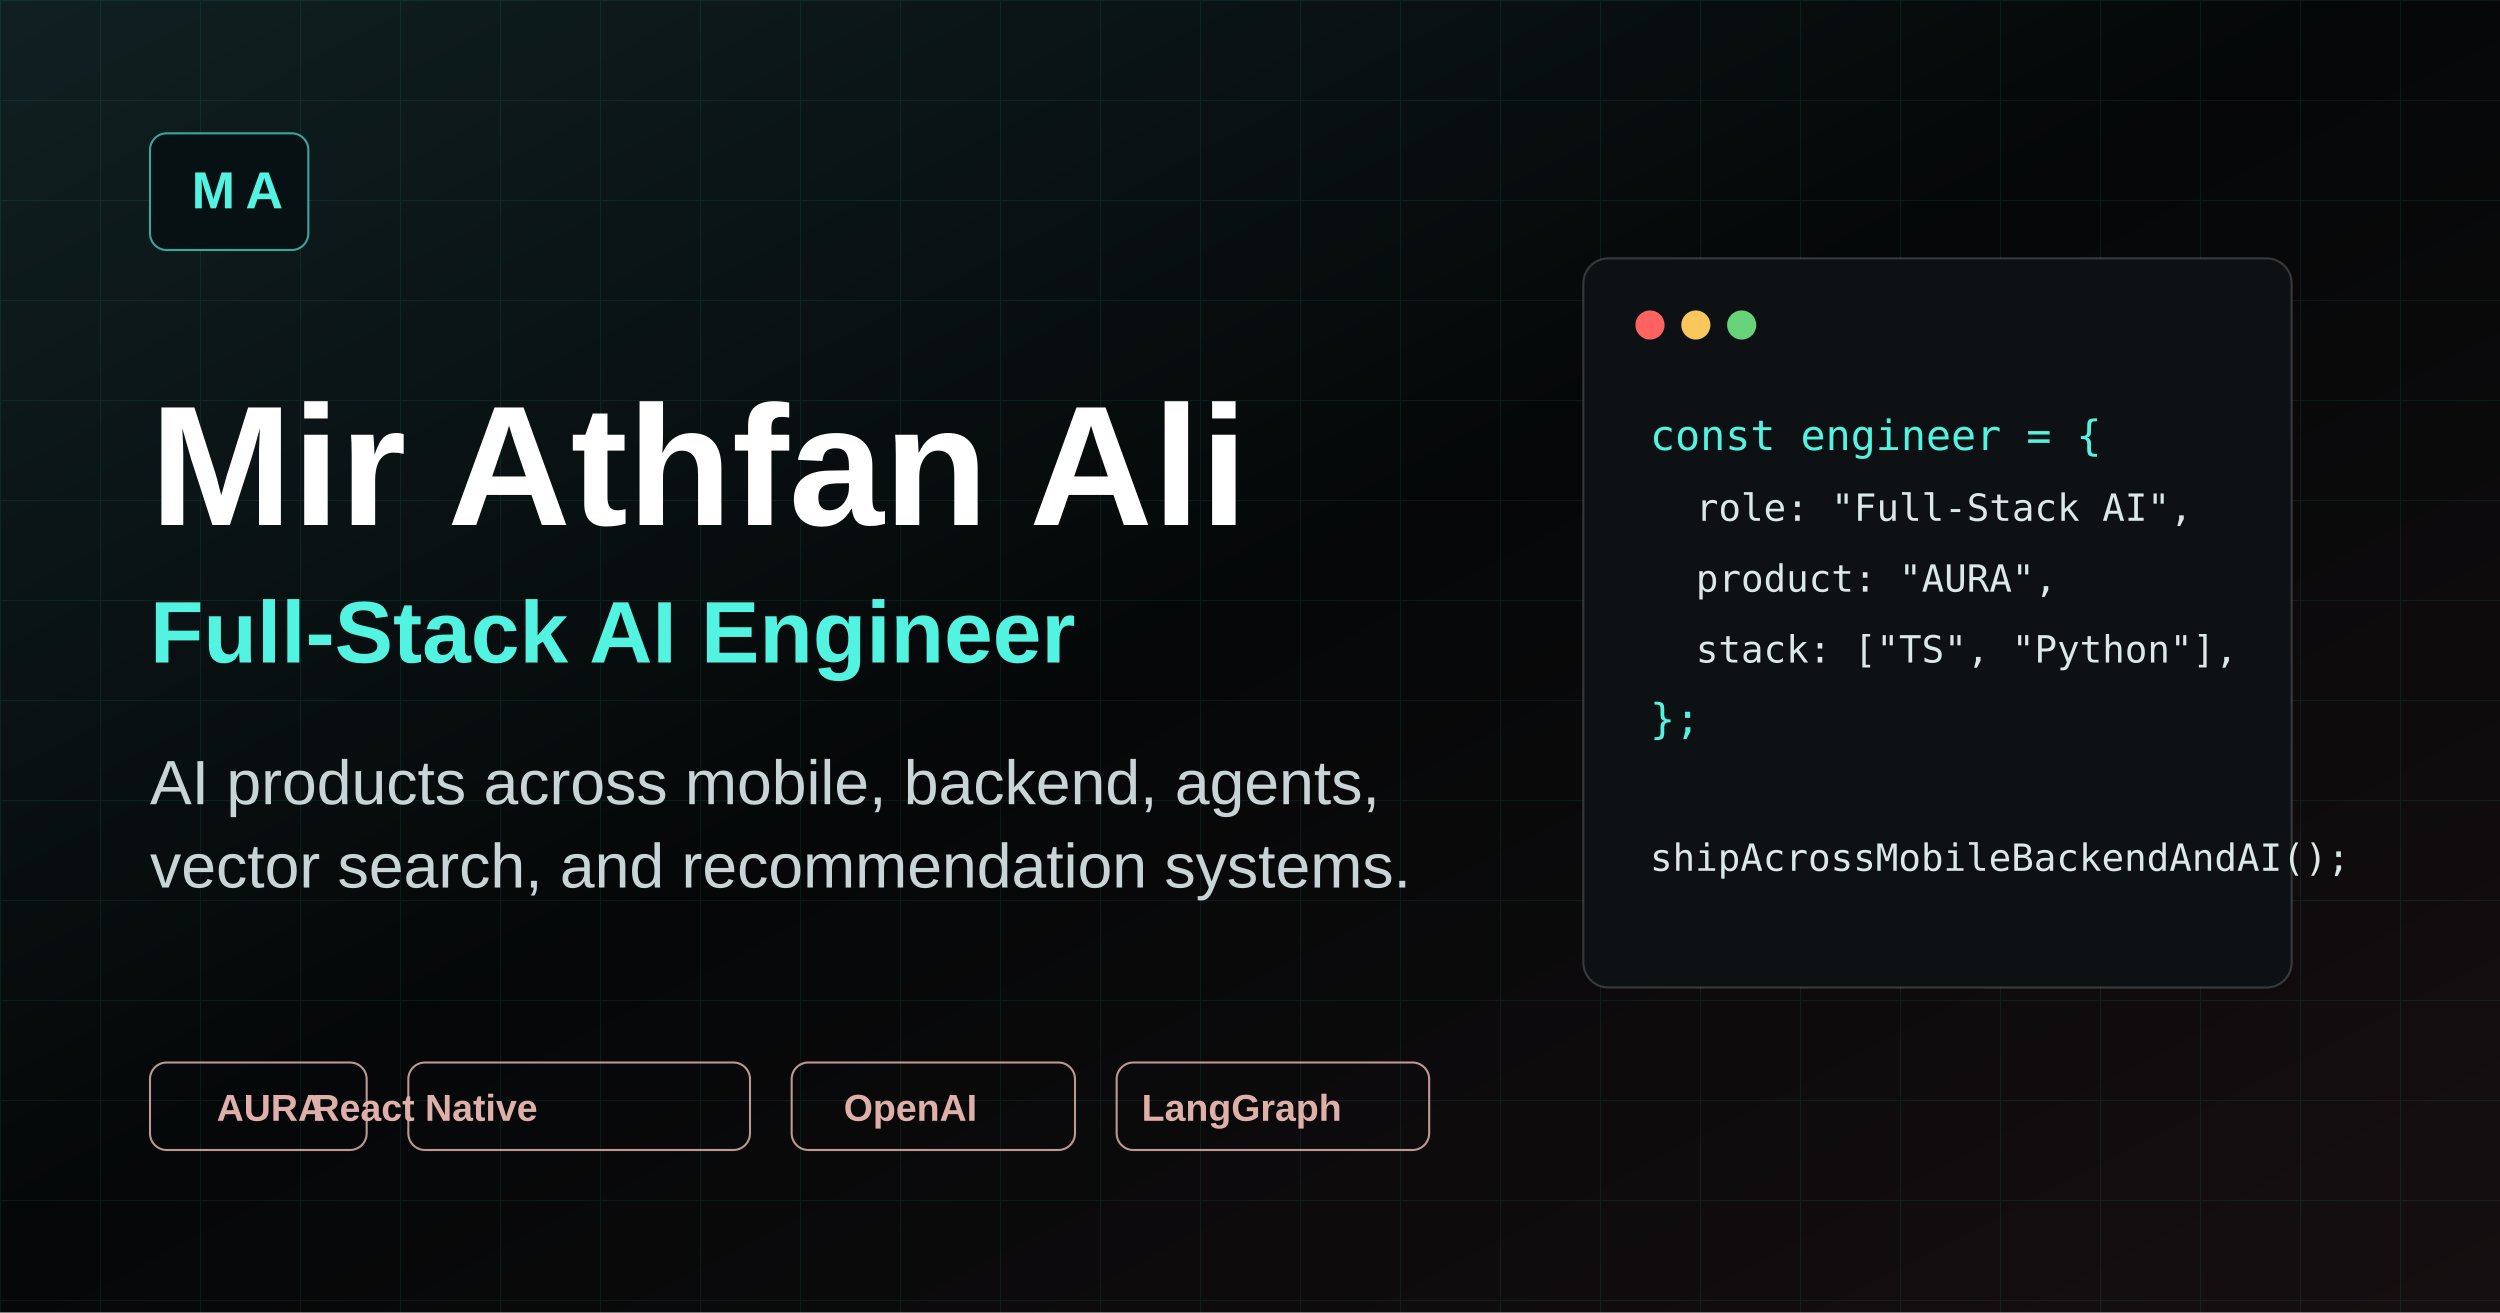
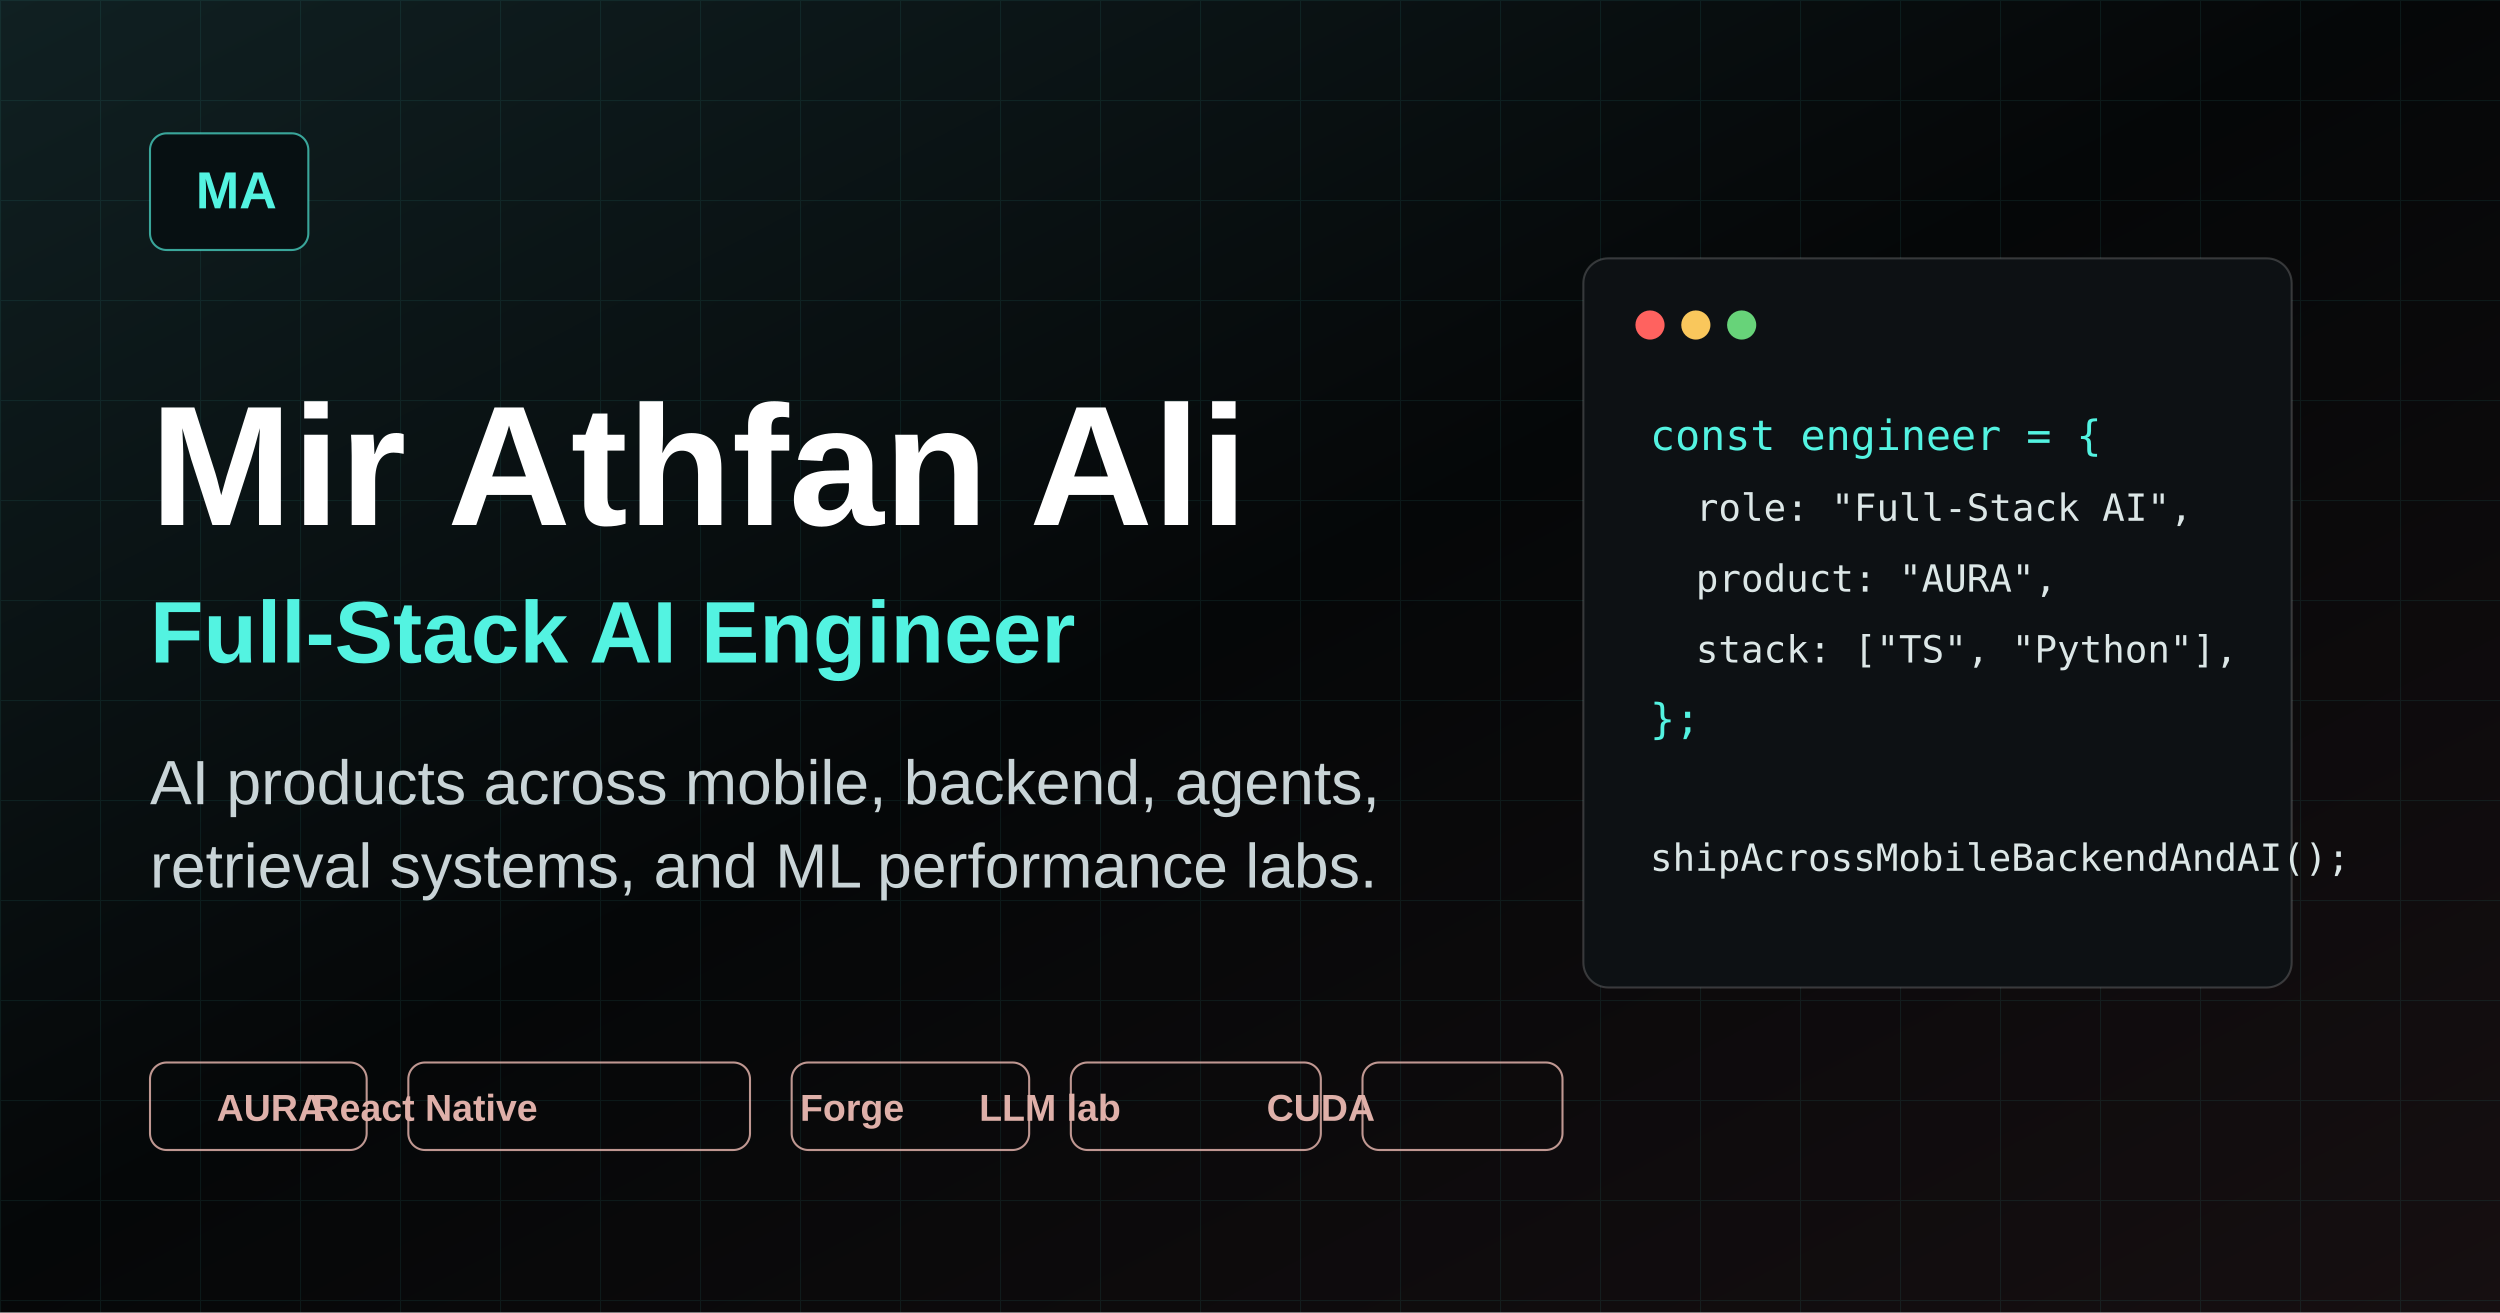
<svg xmlns="http://www.w3.org/2000/svg" viewBox="0 0 1200 630" role="img" aria-label="Mir Athfan Ali - Full-Stack AI Engineer">
  <defs>
    <pattern id="grid" width="48" height="48" patternUnits="userSpaceOnUse">
      <path d="M 48 0 L 0 0 0 48" fill="none" stroke="rgba(83,243,225,0.11)" stroke-width="1" />
    </pattern>
    <linearGradient id="wash" x1="0" x2="1" y1="0" y2="1">
      <stop offset="0" stop-color="#102022" />
      <stop offset="0.48" stop-color="#050708" />
      <stop offset="1" stop-color="#160f11" />
    </linearGradient>
  </defs>
  <rect width="1200" height="630" fill="url(#wash)" />
  <rect width="1200" height="630" fill="url(#grid)" opacity="0.7" />
  <rect x="72" y="64" width="76" height="56" rx="8" fill="#071012" stroke="#53f3e1" stroke-opacity="0.65" />
-   <text x="92" y="100" fill="#53f3e1" font-family="Arial, sans-serif" font-size="25" font-weight="700" letter-spacing="5">MA</text>
+   <text x="94" y="100" fill="#53f3e1" font-family="Arial, sans-serif" font-size="25" font-weight="700">MA</text>
  <text x="72" y="252" fill="#ffffff" font-family="Arial, sans-serif" font-size="82" font-weight="800">Mir Athfan Ali</text>
  <text x="72" y="318" fill="#53f3e1" font-family="Arial, sans-serif" font-size="42" font-weight="700">Full-Stack AI Engineer</text>
  <text x="72" y="386" fill="#c9d4d7" font-family="Arial, sans-serif" font-size="30">AI products across mobile, backend, agents,</text>
-   <text x="72" y="426" fill="#c9d4d7" font-family="Arial, sans-serif" font-size="30">vector search, and recommendation systems.</text>
+   <text x="72" y="426" fill="#c9d4d7" font-family="Arial, sans-serif" font-size="30">retrieval systems, and ML performance labs.</text>
  <g transform="translate(72 510)" fill="none" stroke="#dfb0a9" stroke-opacity="0.85">
    <rect width="104" height="42" rx="8" />
    <rect x="124" width="164" height="42" rx="8" />
-     <rect x="308" width="136" height="42" rx="8" />
-     <rect x="464" width="150" height="42" rx="8" />
+     <rect x="308" width="114" height="42" rx="8" />
+     <rect x="442" width="120" height="42" rx="8" />
+     <rect x="582" width="96" height="42" rx="8" />
  </g>
  <text x="104" y="538" fill="#dfb0a9" font-family="Arial, sans-serif" font-size="18" font-weight="700">AURA</text>
  <text x="150" y="538" fill="#dfb0a9" font-family="Arial, sans-serif" font-size="18" font-weight="700">React Native</text>
-   <text x="405" y="538" fill="#dfb0a9" font-family="Arial, sans-serif" font-size="18" font-weight="700">OpenAI</text>
-   <text x="548" y="538" fill="#dfb0a9" font-family="Arial, sans-serif" font-size="18" font-weight="700">LangGraph</text>
+   <text x="384" y="538" fill="#dfb0a9" font-family="Arial, sans-serif" font-size="18" font-weight="700">Forge</text>
+   <text x="470" y="538" fill="#dfb0a9" font-family="Arial, sans-serif" font-size="18" font-weight="700">LLM lab</text>
+   <text x="608" y="538" fill="#dfb0a9" font-family="Arial, sans-serif" font-size="18" font-weight="700">CUDA</text>
  <g transform="translate(760 124)">
    <rect width="340" height="350" rx="12" fill="#0d1114" stroke="rgba(255,255,255,0.18)" />
    <circle cx="32" cy="32" r="7" fill="#ff625f" />
    <circle cx="54" cy="32" r="7" fill="#f9c75c" />
    <circle cx="76" cy="32" r="7" fill="#67d379" />
    <text x="32" y="92" fill="#53f3e1" font-family="Menlo, monospace" font-size="20">const engineer = {</text>
    <text x="54" y="126" fill="#dce7e7" font-family="Menlo, monospace" font-size="18">role: "Full-Stack AI",</text>
    <text x="54" y="160" fill="#dce7e7" font-family="Menlo, monospace" font-size="18">product: "AURA",</text>
    <text x="54" y="194" fill="#dce7e7" font-family="Menlo, monospace" font-size="18">stack: ["TS", "Python"],</text>
    <text x="32" y="228" fill="#53f3e1" font-family="Menlo, monospace" font-size="20">};</text>
    <text x="32" y="294" fill="#dce7e7" font-family="Menlo, monospace" font-size="18">shipAcrossMobileBackendAndAI();</text>
  </g>
</svg>
